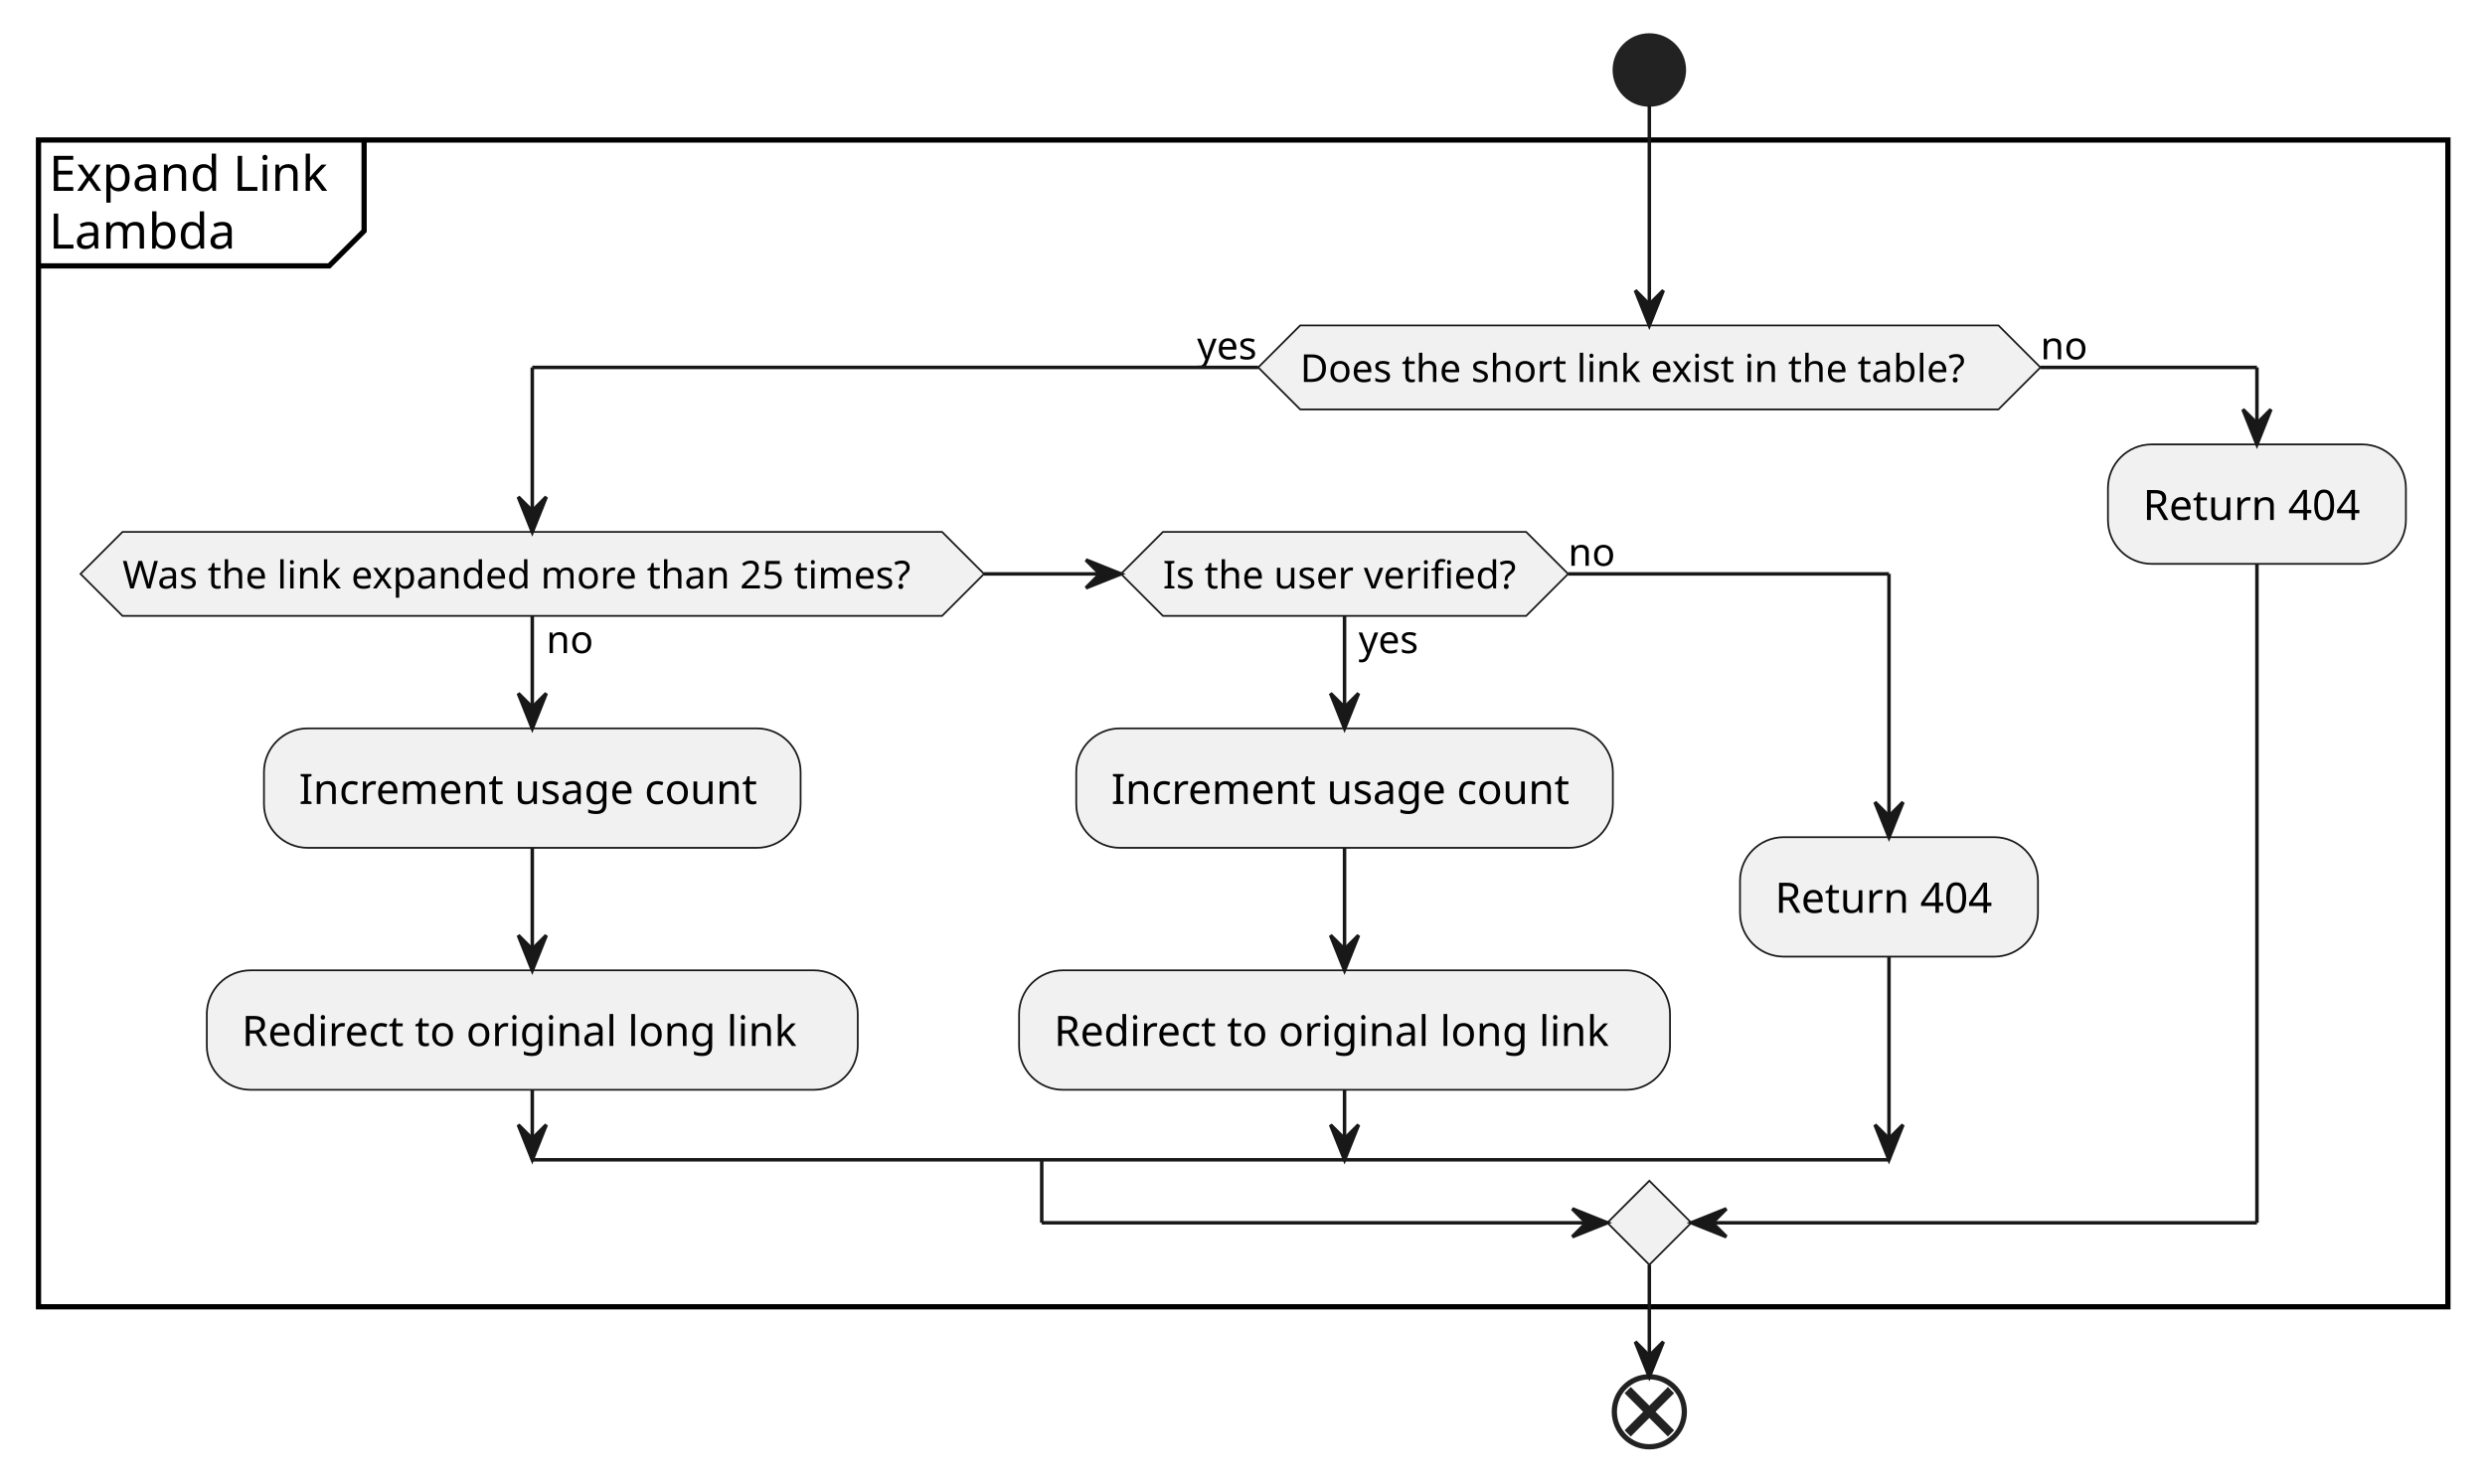
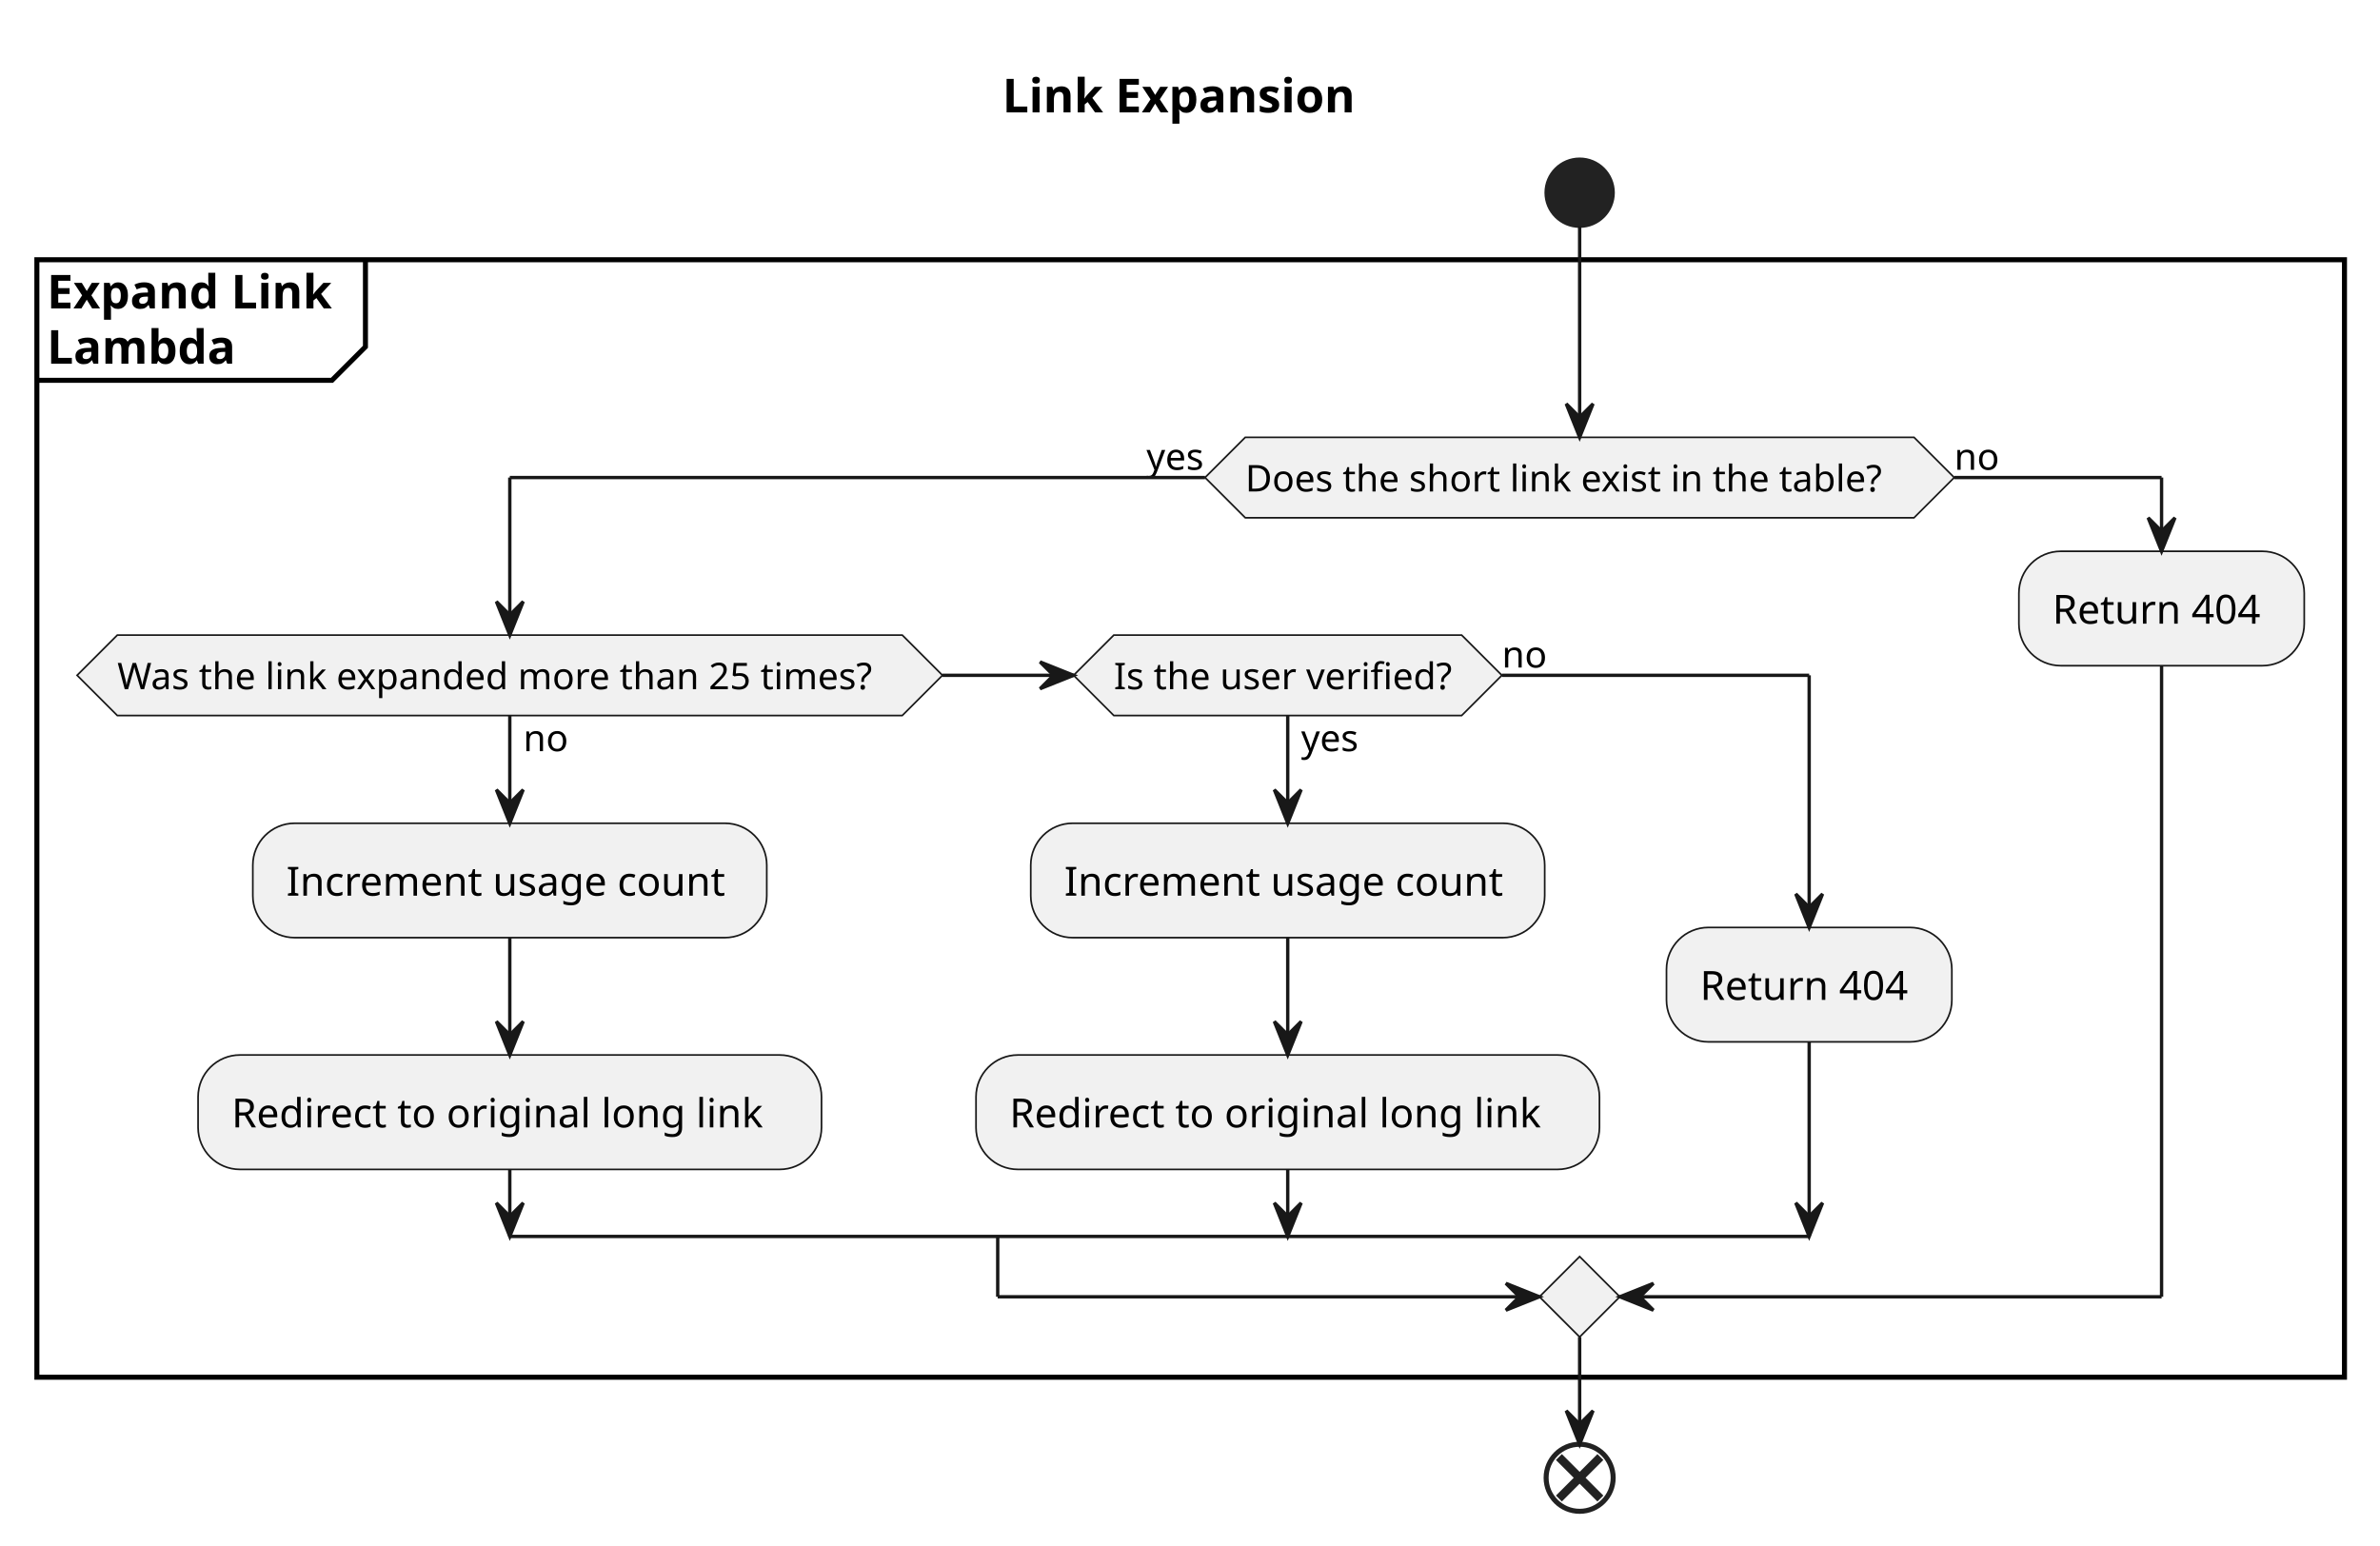
- <svg xmlns="http://www.w3.org/2000/svg" contentStyleType="text/css" data-diagram-type="ACTIVITY" height="424px" preserveAspectRatio="none" style="width:710px;height:424px;background:#FFFFFF;" version="1.1" viewBox="0 0 710 424" width="710px" zoomAndPan="magnify">
+ <svg xmlns="http://www.w3.org/2000/svg" contentStyleType="text/css" data-diagram-type="ACTIVITY" height="922px" preserveAspectRatio="none" style="width:1420px;height:922px;background:#FFFFFF;" version="1.1" viewBox="0 0 1420 922" width="1420px" zoomAndPan="magnify">
  <defs />
  <g>
-     <ellipse cx="471.238" cy="20" fill="#222222" rx="10" ry="10" style="stroke:#222222;stroke-width:1;" />
-     <rect fill="none" height="333.377" style="stroke:#000000;stroke-width:1.5;" width="688.402" x="11" y="40" />
-     <path d="M104.029,40 L104.029,65.977 L94.029,75.977 L11,75.977" fill="none" style="stroke:#000000;stroke-width:1.5;" />
-     <text fill="#000000" font-family="sans-serif" font-size="14" lengthAdjust="spacing" textLength="83.029" x="14" y="54.535">Expand Link</text>
-     <text fill="#000000" font-family="sans-serif" font-size="14" lengthAdjust="spacing" textLength="53.621" x="14" y="71.023">Lambda</text>
-     <polygon fill="#F1F1F1" points="371.489,92.977,570.987,92.977,582.987,104.977,570.987,116.977,371.489,116.977,359.489,104.977,371.489,92.977" style="stroke:#181818;stroke-width:0.5;" />
-     <text fill="#000000" font-family="sans-serif" font-size="11" lengthAdjust="spacing" textLength="199.499" x="371.489" y="109.134">Does the short link exist in the table?</text>
-     <text fill="#000000" font-family="sans-serif" font-size="11" lengthAdjust="spacing" textLength="17.483" x="342.006" y="102.656">yes</text>
-     <text fill="#000000" font-family="sans-serif" font-size="11" lengthAdjust="spacing" textLength="13.584" x="582.987" y="102.656">no</text>
-     <polygon fill="#F1F1F1" points="35,151.977,269.164,151.977,281.164,163.977,269.164,175.977,35,175.977,23,163.977,35,151.977" style="stroke:#181818;stroke-width:0.5;" />
-     <text fill="#000000" font-family="sans-serif" font-size="11" lengthAdjust="spacing" textLength="13.584" x="156.082" y="186.611">no</text>
-     <text fill="#000000" font-family="sans-serif" font-size="11" lengthAdjust="spacing" textLength="234.164" x="35" y="168.134">Was the link expanded more than 25 times?</text>
-     <rect fill="#F1F1F1" height="34.133" rx="12.5" ry="12.5" style="stroke:#181818;stroke-width:0.5;" width="153.324" x="75.42" y="208.111" />
-     <text fill="#000000" font-family="sans-serif" font-size="12" lengthAdjust="spacing" textLength="133.324" x="85.42" y="229.713">Increment usage count</text>
-     <rect fill="#F1F1F1" height="34.133" rx="12.5" ry="12.5" style="stroke:#181818;stroke-width:0.5;" width="185.984" x="59.09" y="277.244" />
-     <text fill="#000000" font-family="sans-serif" font-size="12" lengthAdjust="spacing" textLength="165.984" x="69.09" y="298.846">Redirect to original long link</text>
-     <polygon fill="#F1F1F1" points="332.271,151.977,436.041,151.977,448.041,163.977,436.041,175.977,332.271,175.977,320.271,163.977,332.271,151.977" style="stroke:#181818;stroke-width:0.5;" />
-     <text fill="#000000" font-family="sans-serif" font-size="11" lengthAdjust="spacing" textLength="17.483" x="388.156" y="186.611">yes</text>
-     <text fill="#000000" font-family="sans-serif" font-size="11" lengthAdjust="spacing" textLength="103.769" x="332.271" y="168.134">Is the user verified?</text>
-     <text fill="#000000" font-family="sans-serif" font-size="11" lengthAdjust="spacing" textLength="13.584" x="448.041" y="161.656">no</text>
-     <rect fill="#F1F1F1" height="34.133" rx="12.5" ry="12.5" style="stroke:#181818;stroke-width:0.5;" width="153.324" x="307.494" y="208.111" />
-     <text fill="#000000" font-family="sans-serif" font-size="12" lengthAdjust="spacing" textLength="133.324" x="317.494" y="229.713">Increment usage count</text>
-     <rect fill="#F1F1F1" height="34.133" rx="12.5" ry="12.5" style="stroke:#181818;stroke-width:0.5;" width="185.984" x="291.164" y="277.244" />
-     <text fill="#000000" font-family="sans-serif" font-size="12" lengthAdjust="spacing" textLength="165.984" x="301.164" y="298.846">Redirect to original long link</text>
-     <rect fill="#F1F1F1" height="34.133" rx="12.5" ry="12.5" style="stroke:#181818;stroke-width:0.5;" width="85.127" x="497.148" y="239.2" />
-     <text fill="#000000" font-family="sans-serif" font-size="12" lengthAdjust="spacing" textLength="65.127" x="507.148" y="260.802">Return 404</text>
-     <rect fill="#F1F1F1" height="34.133" rx="12.5" ry="12.5" style="stroke:#181818;stroke-width:0.5;" width="85.127" x="602.275" y="126.977" />
-     <text fill="#000000" font-family="sans-serif" font-size="12" lengthAdjust="spacing" textLength="65.127" x="612.275" y="148.578">Return 404</text>
-     <polygon fill="#F1F1F1" points="471.238,337.377,483.238,349.377,471.238,361.377,459.238,349.377,471.238,337.377" style="stroke:#181818;stroke-width:0.5;" />
-     <ellipse cx="471.238" cy="403.377" fill="none" rx="10" ry="10" style="stroke:#222222;stroke-width:1.5;" />
-     <line style="stroke:#222222;stroke-width:2.5;" x1="465.051" x2="477.425" y1="397.19" y2="409.564" />
-     <line style="stroke:#222222;stroke-width:2.5;" x1="477.425" x2="465.051" y1="397.19" y2="409.564" />
-     <line style="stroke:#181818;stroke-width:1;" x1="152.082" x2="152.082" y1="242.244" y2="277.244" />
-     <polygon fill="#181818" points="148.082,267.244,152.082,277.244,156.082,267.244,152.082,271.244" style="stroke:#181818;stroke-width:1;" />
-     <line style="stroke:#181818;stroke-width:1;" x1="384.156" x2="384.156" y1="242.244" y2="277.244" />
-     <polygon fill="#181818" points="380.156,267.244,384.156,277.244,388.156,267.244,384.156,271.244" style="stroke:#181818;stroke-width:1;" />
-     <line style="stroke:#181818;stroke-width:1;" x1="152.082" x2="152.082" y1="175.977" y2="208.111" />
-     <polygon fill="#181818" points="148.082,198.111,152.082,208.111,156.082,198.111,152.082,202.111" style="stroke:#181818;stroke-width:1;" />
-     <line style="stroke:#181818;stroke-width:1;" x1="152.082" x2="152.082" y1="311.377" y2="331.377" />
-     <polygon fill="#181818" points="148.082,321.377,152.082,331.377,156.082,321.377,152.082,325.377" style="stroke:#181818;stroke-width:1;" />
-     <line style="stroke:#181818;stroke-width:1;" x1="384.156" x2="384.156" y1="175.977" y2="208.111" />
-     <polygon fill="#181818" points="380.156,198.111,384.156,208.111,388.156,198.111,384.156,202.111" style="stroke:#181818;stroke-width:1;" />
-     <line style="stroke:#181818;stroke-width:1;" x1="384.156" x2="384.156" y1="311.377" y2="331.377" />
-     <polygon fill="#181818" points="380.156,321.377,384.156,331.377,388.156,321.377,384.156,325.377" style="stroke:#181818;stroke-width:1;" />
-     <line style="stroke:#181818;stroke-width:1;" x1="281.164" x2="320.271" y1="163.977" y2="163.977" />
-     <polygon fill="#181818" points="310.271,159.977,320.271,163.977,310.271,167.977,314.271,163.977" style="stroke:#181818;stroke-width:1;" />
-     <line style="stroke:#181818;stroke-width:1;" x1="359.489" x2="152.082" y1="104.977" y2="104.977" />
-     <line style="stroke:#181818;stroke-width:1;" x1="152.082" x2="152.082" y1="104.977" y2="151.977" />
-     <polygon fill="#181818" points="148.082,141.977,152.082,151.977,156.082,141.977,152.082,145.977" style="stroke:#181818;stroke-width:1;" />
-     <line style="stroke:#181818;stroke-width:1;" x1="448.041" x2="539.711" y1="163.977" y2="163.977" />
-     <line style="stroke:#181818;stroke-width:1;" x1="539.711" x2="539.711" y1="163.977" y2="239.2" />
-     <polygon fill="#181818" points="535.711,229.2,539.711,239.2,543.711,229.2,539.711,233.2" style="stroke:#181818;stroke-width:1;" />
-     <line style="stroke:#181818;stroke-width:1;" x1="539.711" x2="539.711" y1="273.333" y2="331.377" />
-     <polygon fill="#181818" points="535.711,321.377,539.711,331.377,543.711,321.377,539.711,325.377" style="stroke:#181818;stroke-width:1;" />
-     <line style="stroke:#181818;stroke-width:1;" x1="152.082" x2="539.711" y1="331.377" y2="331.377" />
-     <line style="stroke:#181818;stroke-width:1;" x1="582.987" x2="644.838" y1="104.977" y2="104.977" />
-     <line style="stroke:#181818;stroke-width:1;" x1="644.838" x2="644.838" y1="104.977" y2="126.977" />
-     <polygon fill="#181818" points="640.838,116.977,644.838,126.977,648.838,116.977,644.838,120.977" style="stroke:#181818;stroke-width:1;" />
-     <line style="stroke:#181818;stroke-width:1;" x1="297.637" x2="297.637" y1="331.377" y2="349.377" />
-     <line style="stroke:#181818;stroke-width:1;" x1="297.637" x2="459.238" y1="349.377" y2="349.377" />
-     <polygon fill="#181818" points="449.238,345.377,459.238,349.377,449.238,353.377,453.238,349.377" style="stroke:#181818;stroke-width:1;" />
-     <line style="stroke:#181818;stroke-width:1;" x1="644.838" x2="644.838" y1="161.109" y2="349.377" />
-     <line style="stroke:#181818;stroke-width:1;" x1="644.838" x2="483.238" y1="349.377" y2="349.377" />
-     <polygon fill="#181818" points="493.238,345.377,483.238,349.377,493.238,353.377,489.238,349.377" style="stroke:#181818;stroke-width:1;" />
-     <line style="stroke:#181818;stroke-width:1;" x1="471.238" x2="471.238" y1="30" y2="92.977" />
-     <polygon fill="#181818" points="467.238,82.977,471.238,92.977,475.238,82.977,471.238,86.977" style="stroke:#181818;stroke-width:1;" />
-     <line style="stroke:#181818;stroke-width:1;" x1="471.238" x2="471.238" y1="361.377" y2="393.377" />
-     <polygon fill="#181818" points="467.238,383.377,471.238,393.377,475.238,383.377,471.238,387.377" style="stroke:#181818;stroke-width:1;" />
+     <text fill="#000000" font-family="sans-serif" font-size="28" font-weight="bold" lengthAdjust="spacing" textLength="218.695" x="598.054" y="67.07">Link Expansion</text>
+     <ellipse cx="942.476" cy="114.977" fill="#222222" rx="20" ry="20" style="stroke:#222222;stroke-width:2;" />
+     <rect fill="none" height="666.754" style="stroke:#000000;stroke-width:3;" width="1376.804" x="22" y="154.977" />
+     <path d="M218.039,154.977 L218.039,206.93 L198.039,226.93 L22,226.93" fill="none" style="stroke:#000000;stroke-width:3;" />
+     <text fill="#000000" font-family="sans-serif" font-size="28" font-weight="bold" lengthAdjust="spacing" textLength="176.039" x="28" y="184.047">Expand Link</text>
+     <text fill="#000000" font-family="sans-serif" font-size="28" font-weight="bold" lengthAdjust="spacing" textLength="113.463" x="28" y="217.023">Lambda</text>
+     <polygon fill="#F1F1F1" points="742.977,260.93,1141.974,260.93,1165.974,284.93,1141.974,308.93,742.977,308.93,718.977,284.93,742.977,260.93" style="stroke:#181818;stroke-width:1;" />
+     <text fill="#000000" font-family="sans-serif" font-size="22" lengthAdjust="spacing" textLength="398.997" x="742.977" y="293.244">Does the short link exist in the table?</text>
+     <text fill="#000000" font-family="sans-serif" font-size="22" lengthAdjust="spacing" textLength="34.966" x="684.011" y="280.289">yes</text>
+     <text fill="#000000" font-family="sans-serif" font-size="22" lengthAdjust="spacing" textLength="27.167" x="1165.974" y="280.289">no</text>
+     <polygon fill="#F1F1F1" points="70,378.93,538.327,378.93,562.327,402.93,538.327,426.93,70,426.93,46,402.93,70,378.93" style="stroke:#181818;stroke-width:1;" />
+     <text fill="#000000" font-family="sans-serif" font-size="22" lengthAdjust="spacing" textLength="27.167" x="312.164" y="448.199">no</text>
+     <text fill="#000000" font-family="sans-serif" font-size="22" lengthAdjust="spacing" textLength="468.327" x="70" y="411.244">Was the link expanded more than 25 times?</text>
+     <rect fill="#F1F1F1" height="68.266" rx="25" ry="25" style="stroke:#181818;stroke-width:1;" width="306.648" x="150.839" y="491.199" />
+     <text fill="#000000" font-family="sans-serif" font-size="24" lengthAdjust="spacing" textLength="266.648" x="170.839" y="534.402">Increment usage count</text>
+     <rect fill="#F1F1F1" height="68.266" rx="25" ry="25" style="stroke:#181818;stroke-width:1;" width="371.969" x="118.179" y="629.465" />
+     <text fill="#000000" font-family="sans-serif" font-size="24" lengthAdjust="spacing" textLength="331.969" x="138.179" y="672.668">Redirect to original long link</text>
+     <polygon fill="#F1F1F1" points="664.542,378.93,872.081,378.93,896.081,402.93,872.081,426.93,664.542,426.93,640.542,402.93,664.542,378.93" style="stroke:#181818;stroke-width:1;" />
+     <text fill="#000000" font-family="sans-serif" font-size="22" lengthAdjust="spacing" textLength="34.966" x="776.312" y="448.199">yes</text>
+     <text fill="#000000" font-family="sans-serif" font-size="22" lengthAdjust="spacing" textLength="207.539" x="664.542" y="411.244">Is the user verified?</text>
+     <text fill="#000000" font-family="sans-serif" font-size="22" lengthAdjust="spacing" textLength="27.167" x="896.081" y="398.289">no</text>
+     <rect fill="#F1F1F1" height="68.266" rx="25" ry="25" style="stroke:#181818;stroke-width:1;" width="306.648" x="614.987" y="491.199" />
+     <text fill="#000000" font-family="sans-serif" font-size="24" lengthAdjust="spacing" textLength="266.648" x="634.987" y="534.402">Increment usage count</text>
+     <rect fill="#F1F1F1" height="68.266" rx="25" ry="25" style="stroke:#181818;stroke-width:1;" width="371.969" x="582.327" y="629.465" />
+     <text fill="#000000" font-family="sans-serif" font-size="24" lengthAdjust="spacing" textLength="331.969" x="602.327" y="672.668">Redirect to original long link</text>
+     <rect fill="#F1F1F1" height="68.266" rx="25" ry="25" style="stroke:#181818;stroke-width:1;" width="170.254" x="994.296" y="553.377" />
+     <text fill="#000000" font-family="sans-serif" font-size="24" lengthAdjust="spacing" textLength="130.254" x="1014.296" y="596.58">Return 404</text>
+     <rect fill="#F1F1F1" height="68.266" rx="25" ry="25" style="stroke:#181818;stroke-width:1;" width="170.254" x="1204.55" y="328.93" />
+     <text fill="#000000" font-family="sans-serif" font-size="24" lengthAdjust="spacing" textLength="130.254" x="1224.55" y="372.133">Return 404</text>
+     <polygon fill="#F1F1F1" points="942.476,749.731,966.476,773.731,942.476,797.731,918.476,773.731,942.476,749.731" style="stroke:#181818;stroke-width:1;" />
+     <ellipse cx="942.476" cy="881.731" fill="none" rx="20" ry="20" style="stroke:#222222;stroke-width:3;" />
+     <line style="stroke:#222222;stroke-width:5;" x1="930.101" x2="954.85" y1="869.356" y2="894.105" />
+     <line style="stroke:#222222;stroke-width:5;" x1="954.85" x2="930.101" y1="869.356" y2="894.105" />
+     <line style="stroke:#181818;stroke-width:2;" x1="304.164" x2="304.164" y1="559.465" y2="629.465" />
+     <polygon fill="#181818" points="296.164,609.465,304.164,629.465,312.164,609.465,304.164,617.465" style="stroke:#181818;stroke-width:2;" />
+     <line style="stroke:#181818;stroke-width:2;" x1="768.312" x2="768.312" y1="559.465" y2="629.465" />
+     <polygon fill="#181818" points="760.312,609.465,768.312,629.465,776.312,609.465,768.312,617.465" style="stroke:#181818;stroke-width:2;" />
+     <line style="stroke:#181818;stroke-width:2;" x1="304.164" x2="304.164" y1="426.93" y2="491.199" />
+     <polygon fill="#181818" points="296.164,471.199,304.164,491.199,312.164,471.199,304.164,479.199" style="stroke:#181818;stroke-width:2;" />
+     <line style="stroke:#181818;stroke-width:2;" x1="304.164" x2="304.164" y1="697.731" y2="737.731" />
+     <polygon fill="#181818" points="296.164,717.731,304.164,737.731,312.164,717.731,304.164,725.731" style="stroke:#181818;stroke-width:2;" />
+     <line style="stroke:#181818;stroke-width:2;" x1="768.312" x2="768.312" y1="426.93" y2="491.199" />
+     <polygon fill="#181818" points="760.312,471.199,768.312,491.199,776.312,471.199,768.312,479.199" style="stroke:#181818;stroke-width:2;" />
+     <line style="stroke:#181818;stroke-width:2;" x1="768.312" x2="768.312" y1="697.731" y2="737.731" />
+     <polygon fill="#181818" points="760.312,717.731,768.312,737.731,776.312,717.731,768.312,725.731" style="stroke:#181818;stroke-width:2;" />
+     <line style="stroke:#181818;stroke-width:2;" x1="562.327" x2="640.542" y1="402.93" y2="402.93" />
+     <polygon fill="#181818" points="620.542,394.93,640.542,402.93,620.542,410.93,628.542,402.93" style="stroke:#181818;stroke-width:2;" />
+     <line style="stroke:#181818;stroke-width:2;" x1="718.977" x2="304.164" y1="284.93" y2="284.93" />
+     <line style="stroke:#181818;stroke-width:2;" x1="304.164" x2="304.164" y1="284.93" y2="378.93" />
+     <polygon fill="#181818" points="296.164,358.93,304.164,378.93,312.164,358.93,304.164,366.93" style="stroke:#181818;stroke-width:2;" />
+     <line style="stroke:#181818;stroke-width:2;" x1="896.081" x2="1079.423" y1="402.93" y2="402.93" />
+     <line style="stroke:#181818;stroke-width:2;" x1="1079.423" x2="1079.423" y1="402.93" y2="553.377" />
+     <polygon fill="#181818" points="1071.423,533.377,1079.423,553.377,1087.423,533.377,1079.423,541.377" style="stroke:#181818;stroke-width:2;" />
+     <line style="stroke:#181818;stroke-width:2;" x1="1079.423" x2="1079.423" y1="621.643" y2="737.731" />
+     <polygon fill="#181818" points="1071.423,717.731,1079.423,737.731,1087.423,717.731,1079.423,725.731" style="stroke:#181818;stroke-width:2;" />
+     <line style="stroke:#181818;stroke-width:2;" x1="304.164" x2="1079.423" y1="737.731" y2="737.731" />
+     <line style="stroke:#181818;stroke-width:2;" x1="1165.974" x2="1289.677" y1="284.93" y2="284.93" />
+     <line style="stroke:#181818;stroke-width:2;" x1="1289.677" x2="1289.677" y1="284.93" y2="328.93" />
+     <polygon fill="#181818" points="1281.677,308.93,1289.677,328.93,1297.677,308.93,1289.677,316.93" style="stroke:#181818;stroke-width:2;" />
+     <line style="stroke:#181818;stroke-width:2;" x1="595.275" x2="595.275" y1="737.731" y2="773.731" />
+     <line style="stroke:#181818;stroke-width:2;" x1="595.275" x2="918.476" y1="773.731" y2="773.731" />
+     <polygon fill="#181818" points="898.476,765.731,918.476,773.731,898.476,781.731,906.476,773.731" style="stroke:#181818;stroke-width:2;" />
+     <line style="stroke:#181818;stroke-width:2;" x1="1289.677" x2="1289.677" y1="397.195" y2="773.731" />
+     <line style="stroke:#181818;stroke-width:2;" x1="1289.677" x2="966.476" y1="773.731" y2="773.731" />
+     <polygon fill="#181818" points="986.476,765.731,966.476,773.731,986.476,781.731,978.476,773.731" style="stroke:#181818;stroke-width:2;" />
+     <line style="stroke:#181818;stroke-width:2;" x1="942.476" x2="942.476" y1="134.977" y2="260.93" />
+     <polygon fill="#181818" points="934.476,240.93,942.476,260.93,950.476,240.93,942.476,248.93" style="stroke:#181818;stroke-width:2;" />
+     <line style="stroke:#181818;stroke-width:2;" x1="942.476" x2="942.476" y1="797.731" y2="861.731" />
+     <polygon fill="#181818" points="934.476,841.731,942.476,861.731,950.476,841.731,942.476,849.731" style="stroke:#181818;stroke-width:2;" />
  </g>
</svg>
